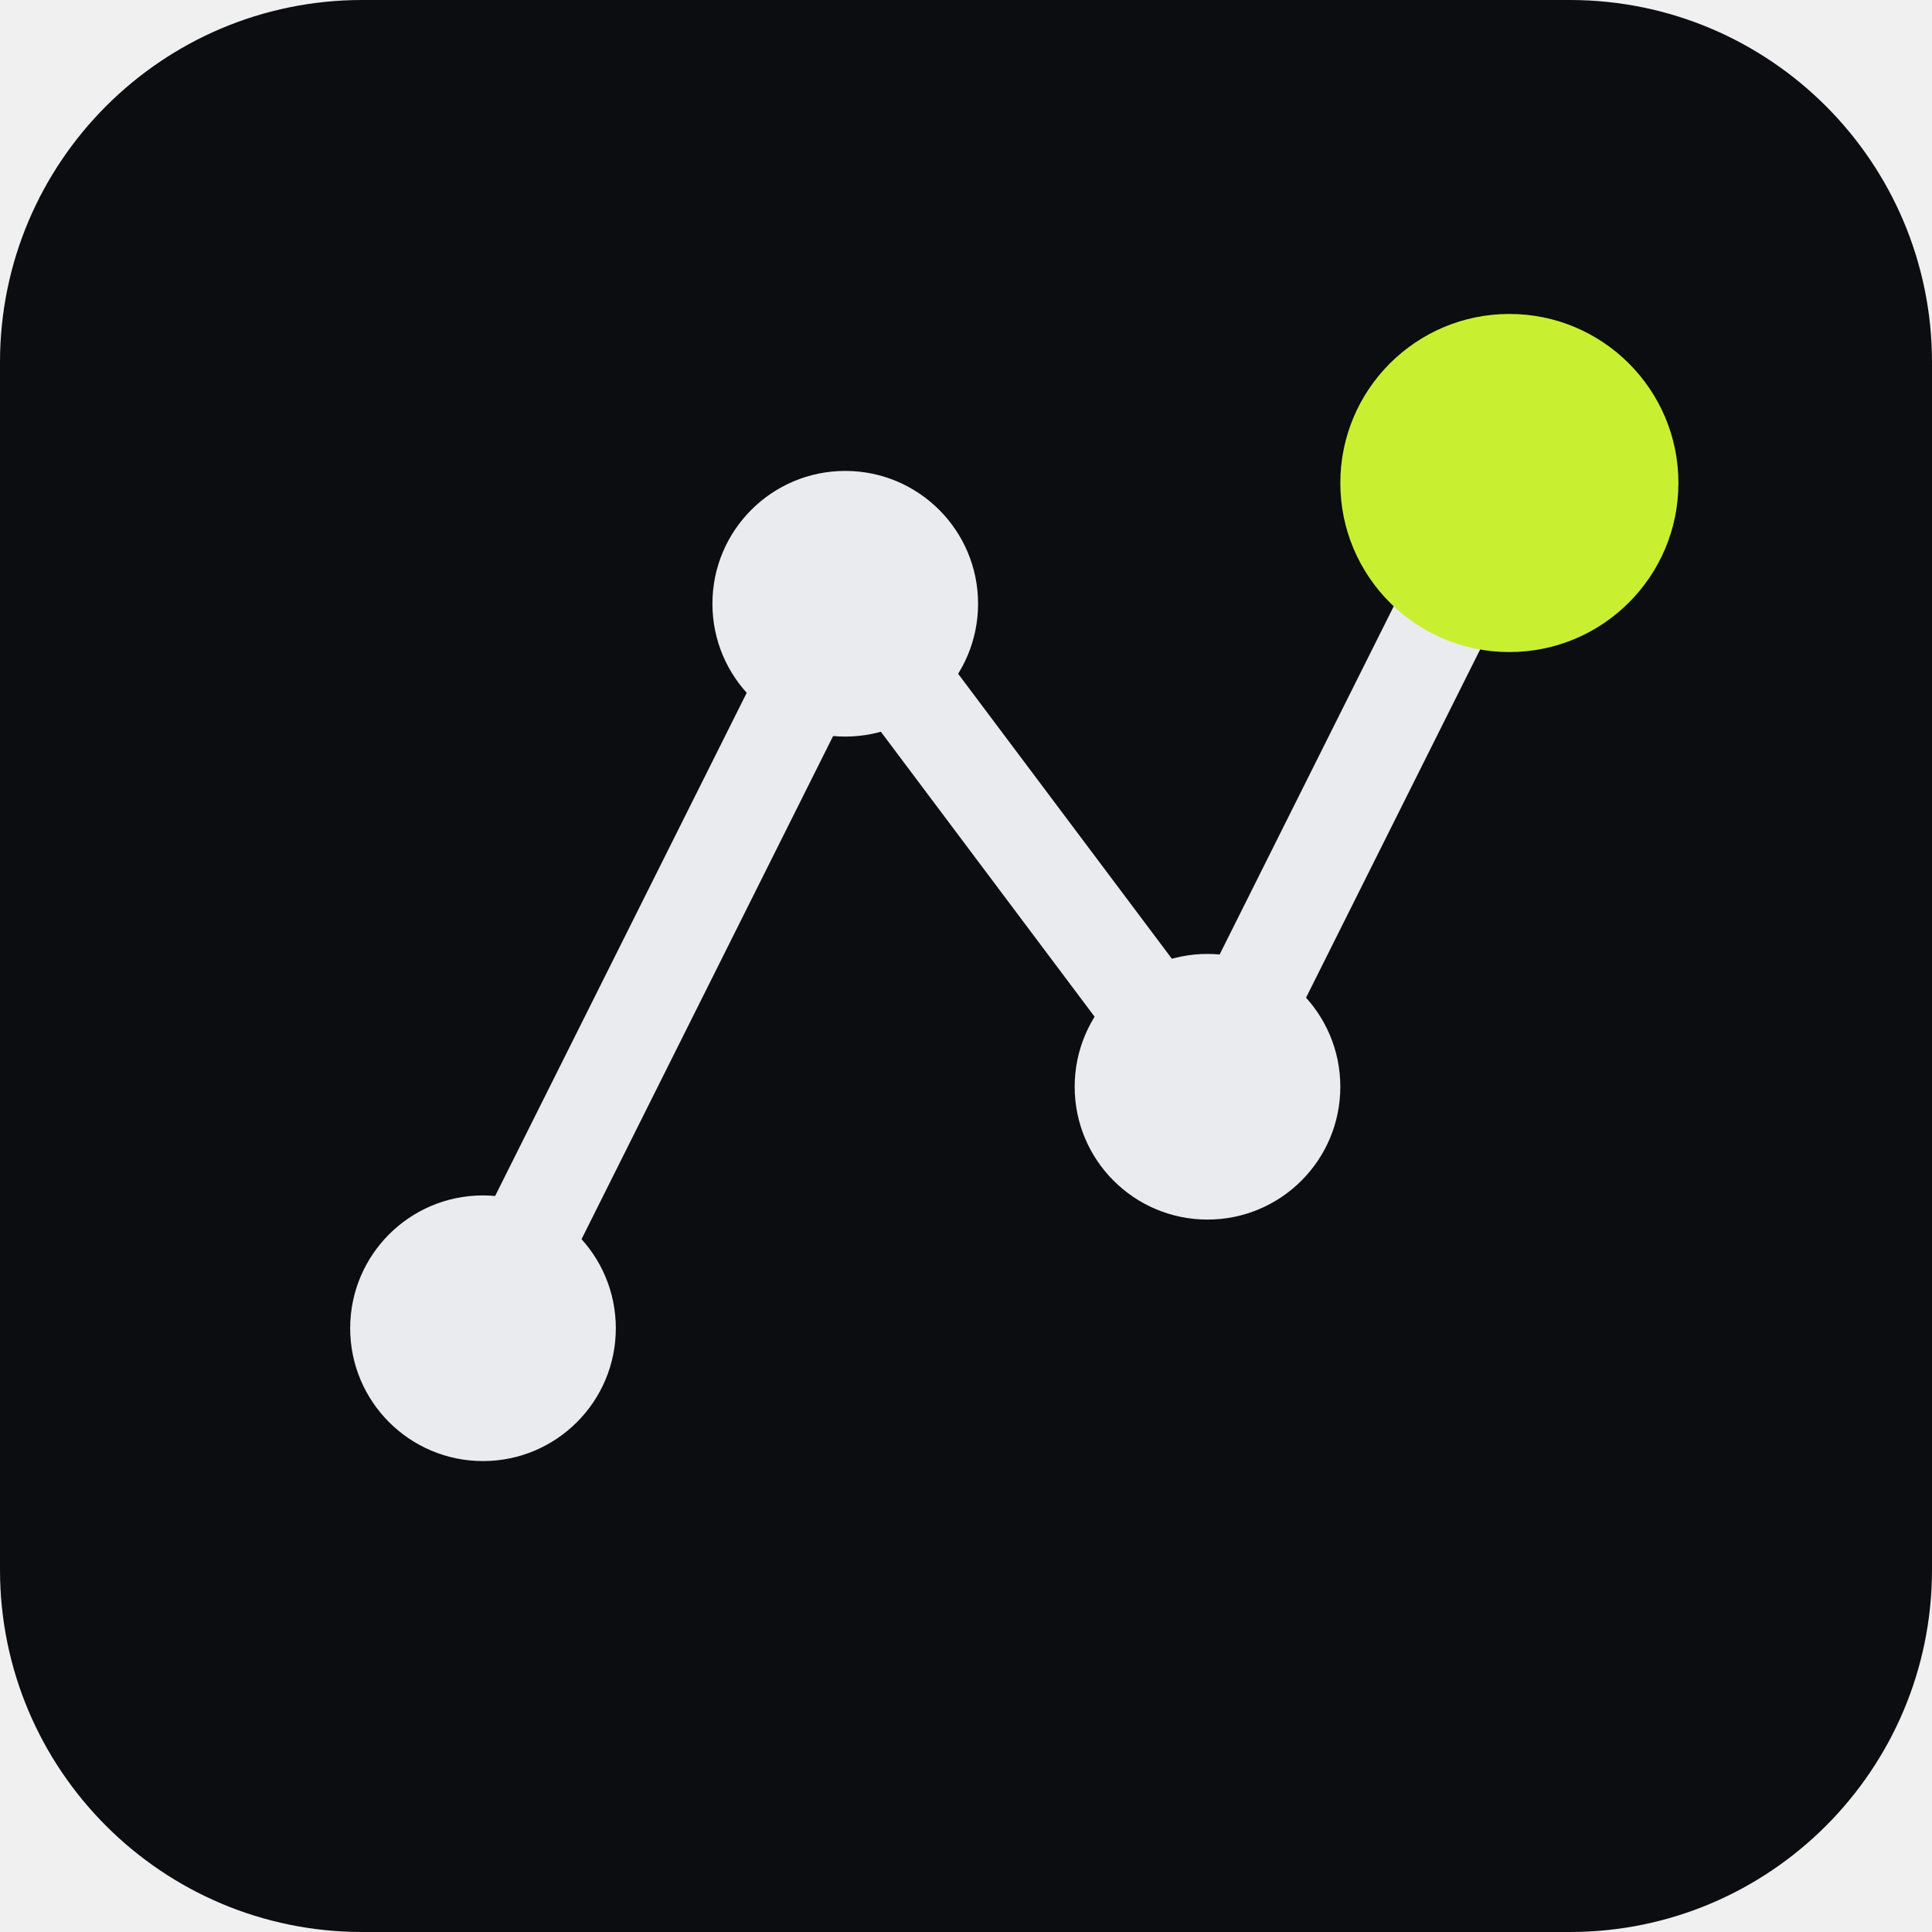
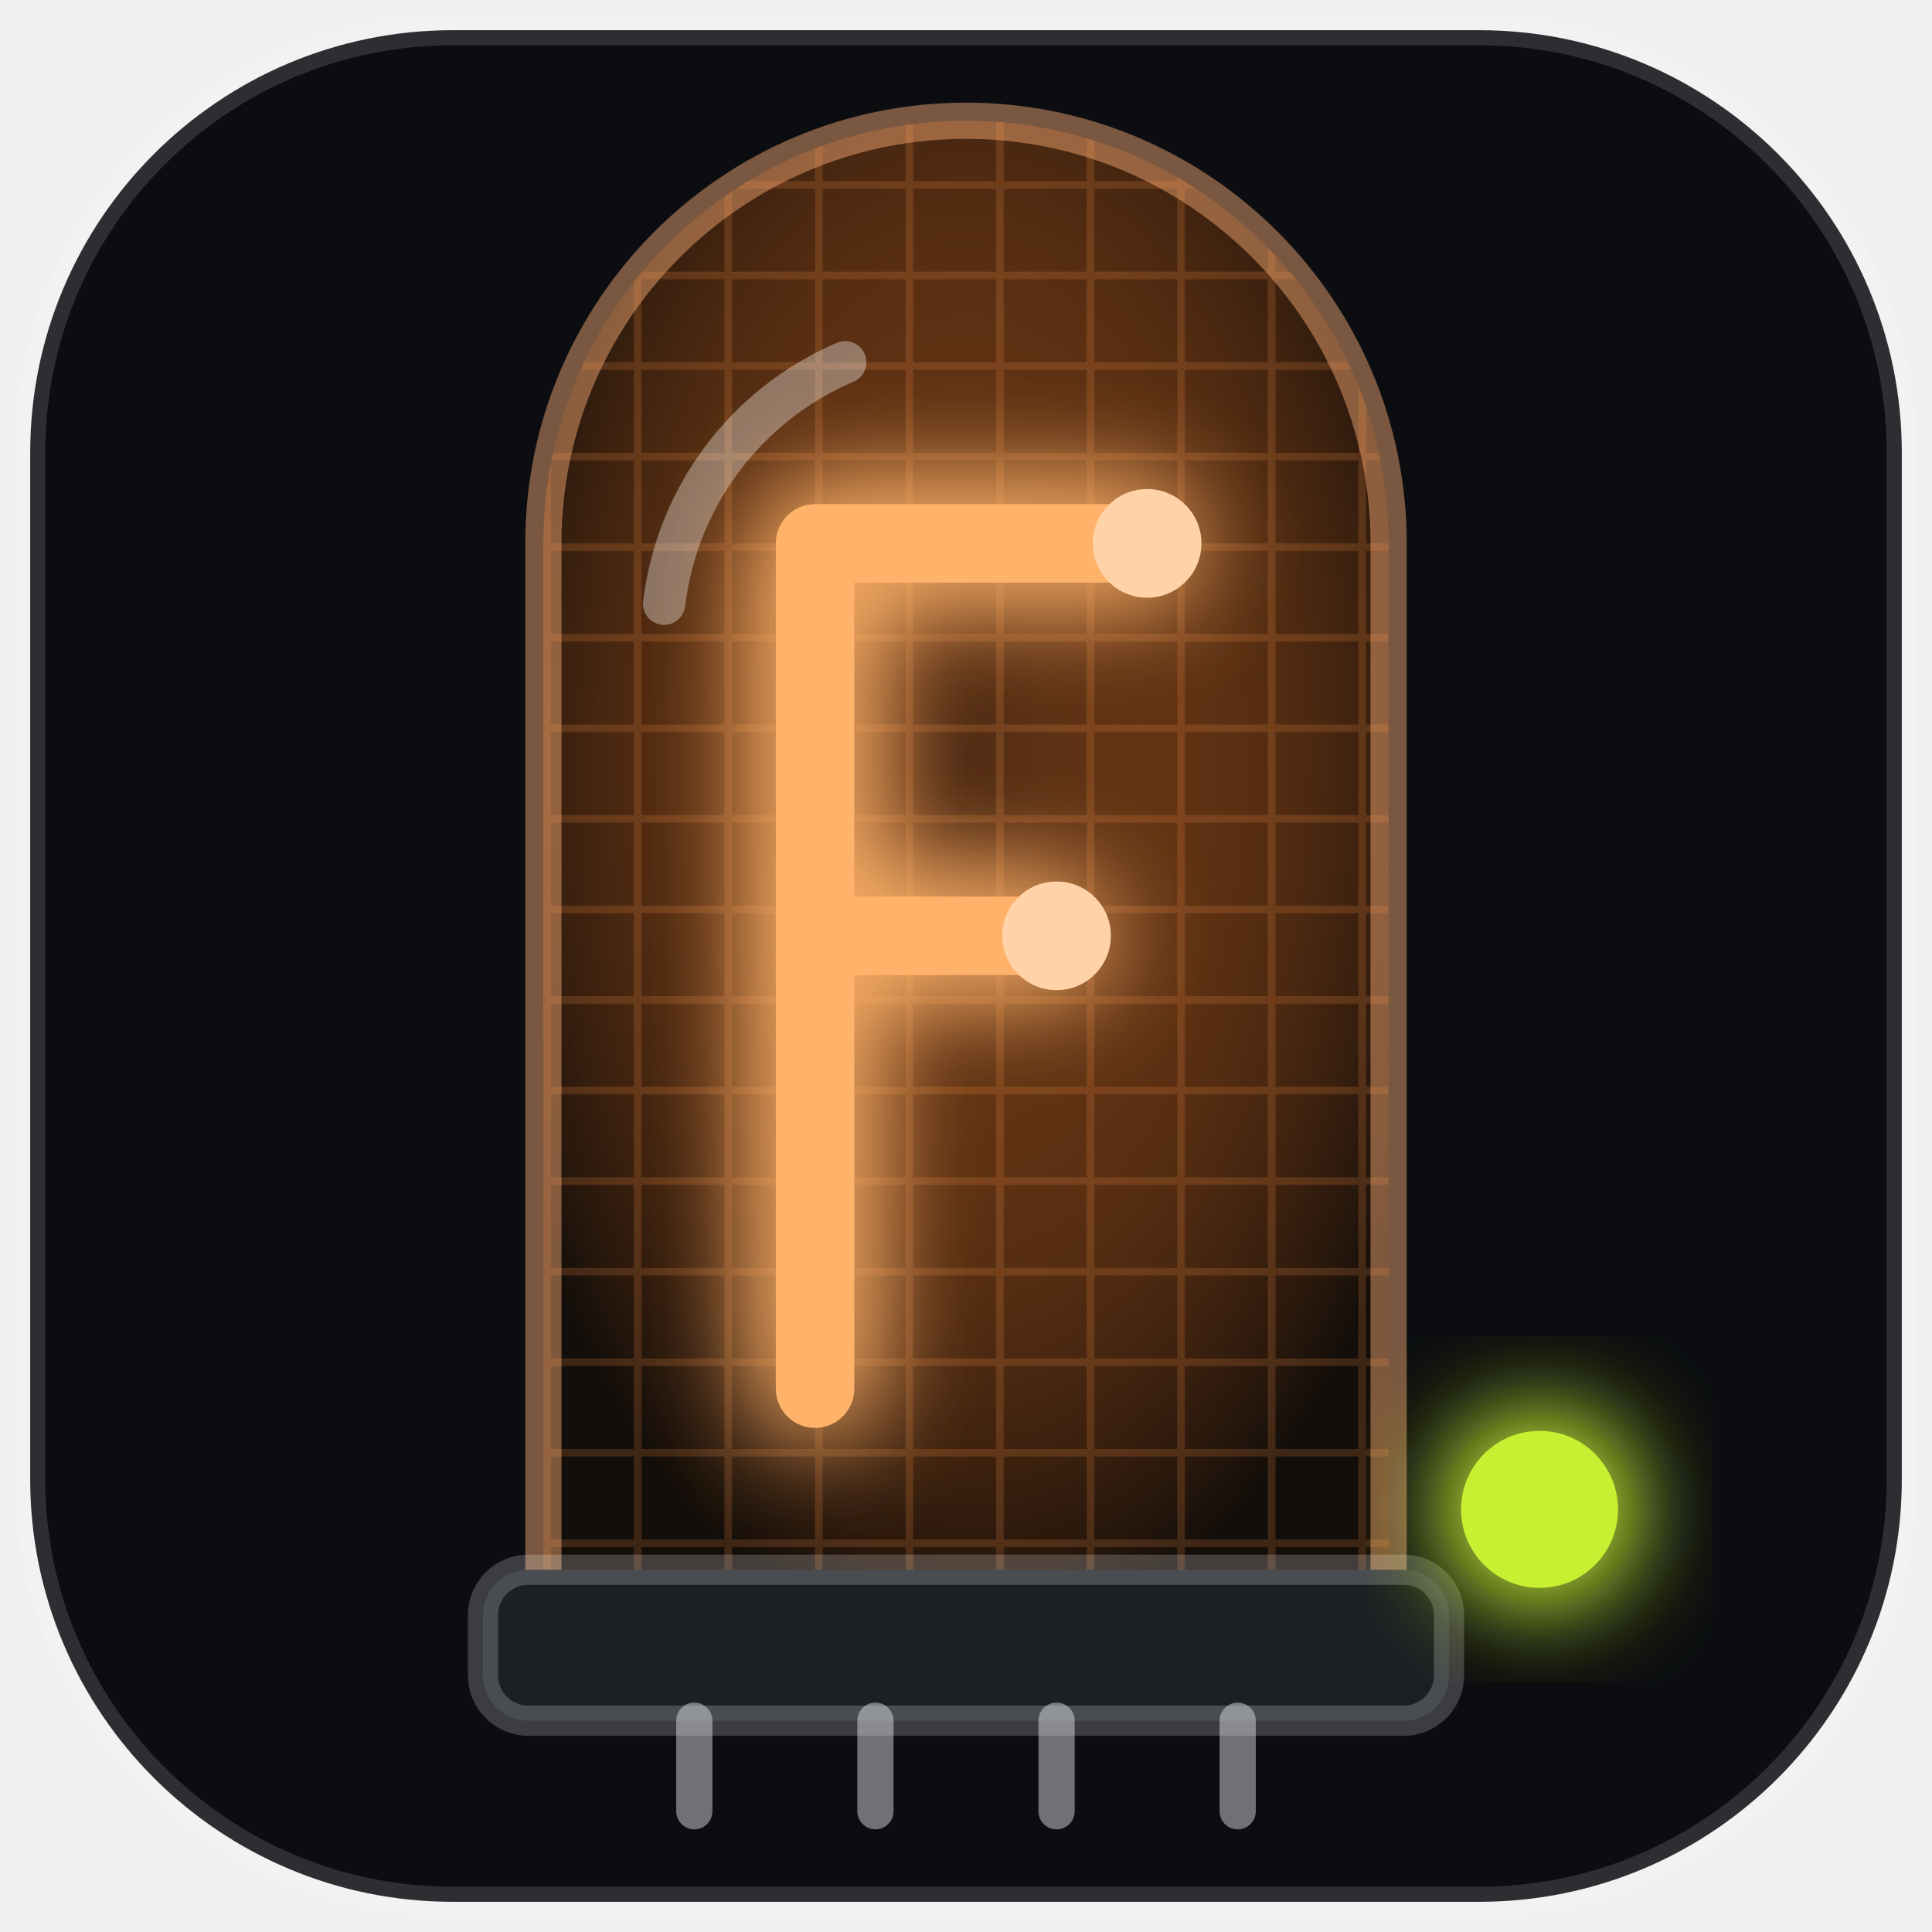
- <svg xmlns="http://www.w3.org/2000/svg" viewBox="0 0 32 32" fill="none">
-   <rect width="32" height="32" rx="6" fill="#0b0d10" />
-   <path d="M8 22 L14 10 L20 18 L25 8" stroke="#e9ebee" stroke-width="1.6" stroke-linejoin="round" />
-   <circle cx="8" cy="22" r="2.2" fill="#e9ebee" />
-   <circle cx="14" cy="10" r="2.2" fill="#e9ebee" />
-   <circle cx="20" cy="18" r="2.2" fill="#e9ebee" />
-   <circle cx="25" cy="8" r="2.8" fill="#c8f031" />
+ <svg xmlns="http://www.w3.org/2000/svg" viewBox="0 0 64 64" fill="none">
+   <defs>
+     <filter id="b-glow" x="-60%" y="-60%" width="220%" height="220%">
+       <feGaussianBlur stdDeviation="1.8" result="b" />
+       <feMerge>
+         <feMergeNode in="b" />
+         <feMergeNode in="b" />
+         <feMergeNode in="SourceGraphic" />
+       </feMerge>
+     </filter>
+     <radialGradient id="b-tube" cx="50%" cy="42%" r="60%">
+       <stop offset="0" stop-color="#ff7a1f" stop-opacity="0.28" />
+       <stop offset="1" stop-color="#140e0a" stop-opacity="1" />
+     </radialGradient>
+     <pattern id="b-mesh" width="3" height="3" patternUnits="userSpaceOnUse">
+       <path d="M0 0 H3 M0 0 V3" stroke="#ff9a4a" stroke-opacity="0.18" stroke-width="0.5" />
+     </pattern>
+   </defs>
+   <rect x="1" y="1" width="62" height="62" rx="14" fill="#0b0d10" stroke="#ffffff" stroke-opacity="0.14" />
+   <path d="M18 54 V 18 a14 14 0 0 1 28 0 V 54 Z" fill="url(#b-tube)" stroke="#ffb27a" stroke-opacity="0.45" stroke-width="1.2" />
+   <path d="M18 54 V 18 a14 14 0 0 1 28 0 V 54 Z" fill="url(#b-mesh)" />
+   <path d="M22 20 a10 10 0 0 1 6 -8" stroke="#ffffff" stroke-opacity="0.35" stroke-width="1.4" stroke-linecap="round" />
+   <g stroke="#ffb36b" stroke-width="2.6" stroke-linecap="round" stroke-linejoin="round" filter="url(#b-glow)">
+     <path d="M27 46 V 18 H 38" />
+     <path d="M27 31 H 35" />
+   </g>
+   <g fill="#ffd2a8">
+     <circle cx="38" cy="18" r="1.8" />
+     <circle cx="35" cy="31" r="1.8" />
+   </g>
+   <rect x="16" y="52" width="32" height="5" rx="1.5" fill="#1c1f24" stroke="#ffffff" stroke-opacity="0.2" />
+   <g stroke="#e9ebee" stroke-opacity="0.45" stroke-width="1.2" stroke-linecap="round">
+     <path d="M23 57 v3 M29 57 v3 M35 57 v3 M41 57 v3" />
+   </g>
+   <circle cx="51" cy="50" r="2.6" fill="#c8f031" filter="url(#b-glow)" />
</svg>
